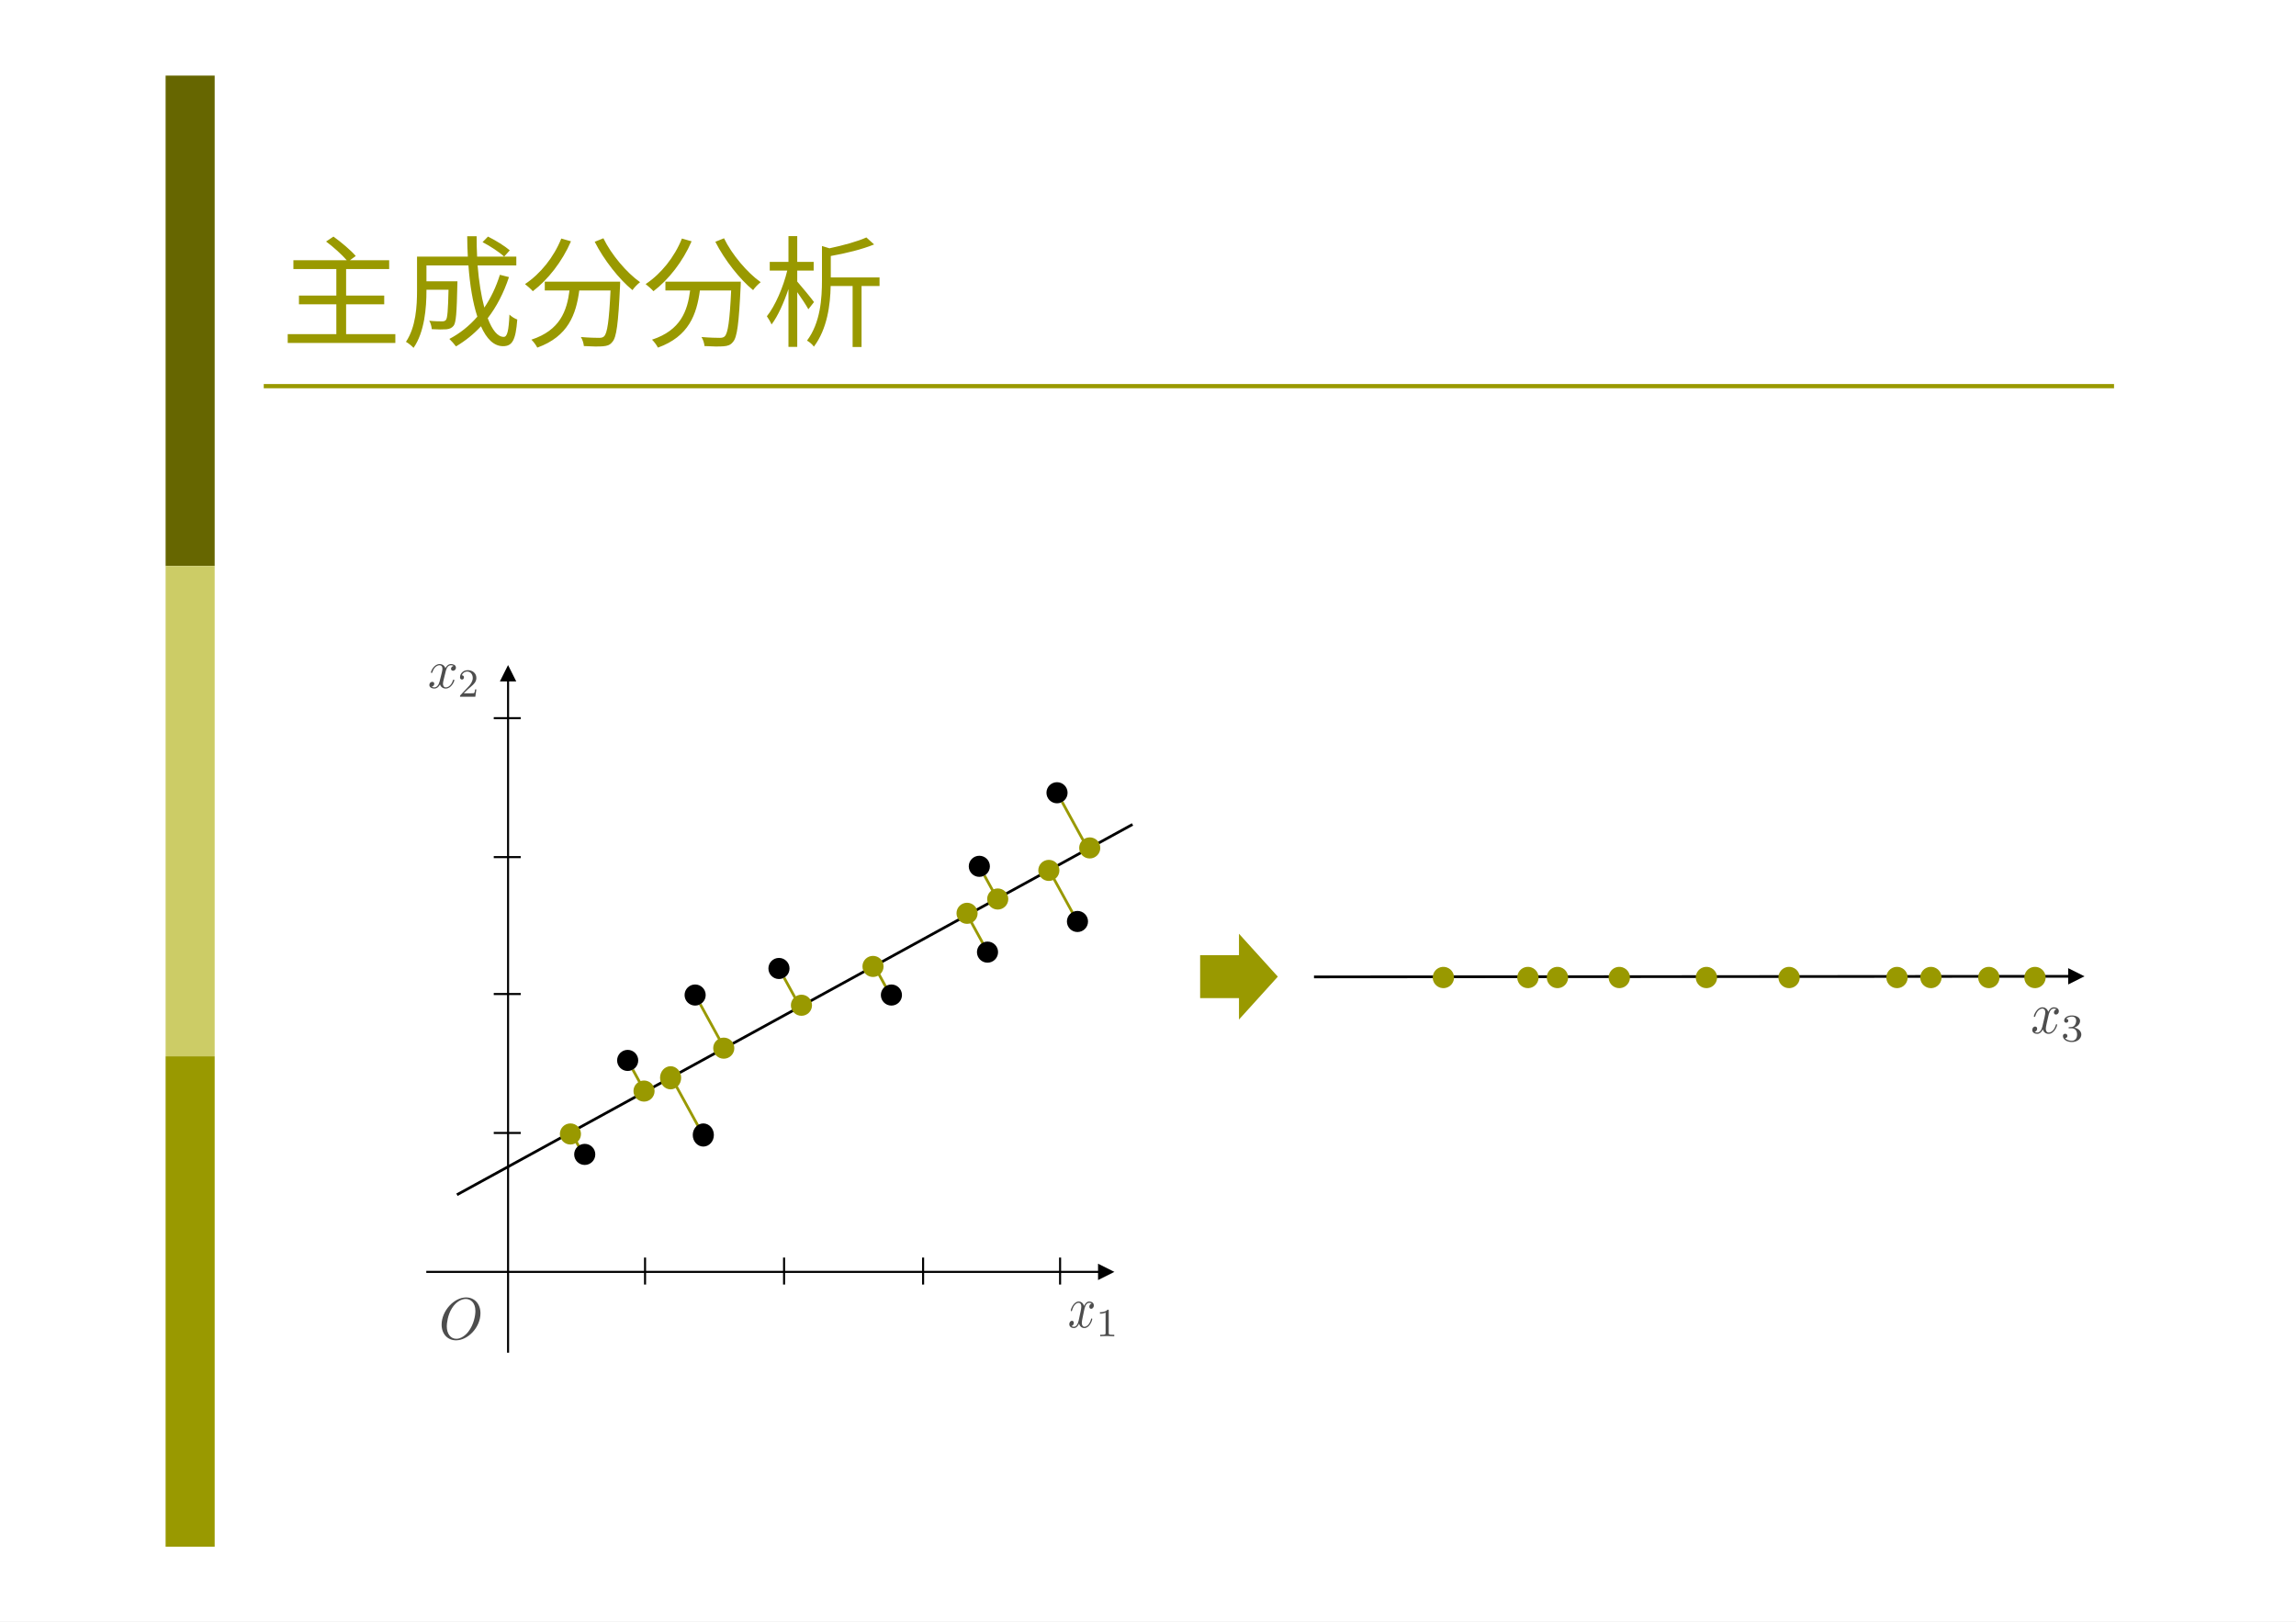
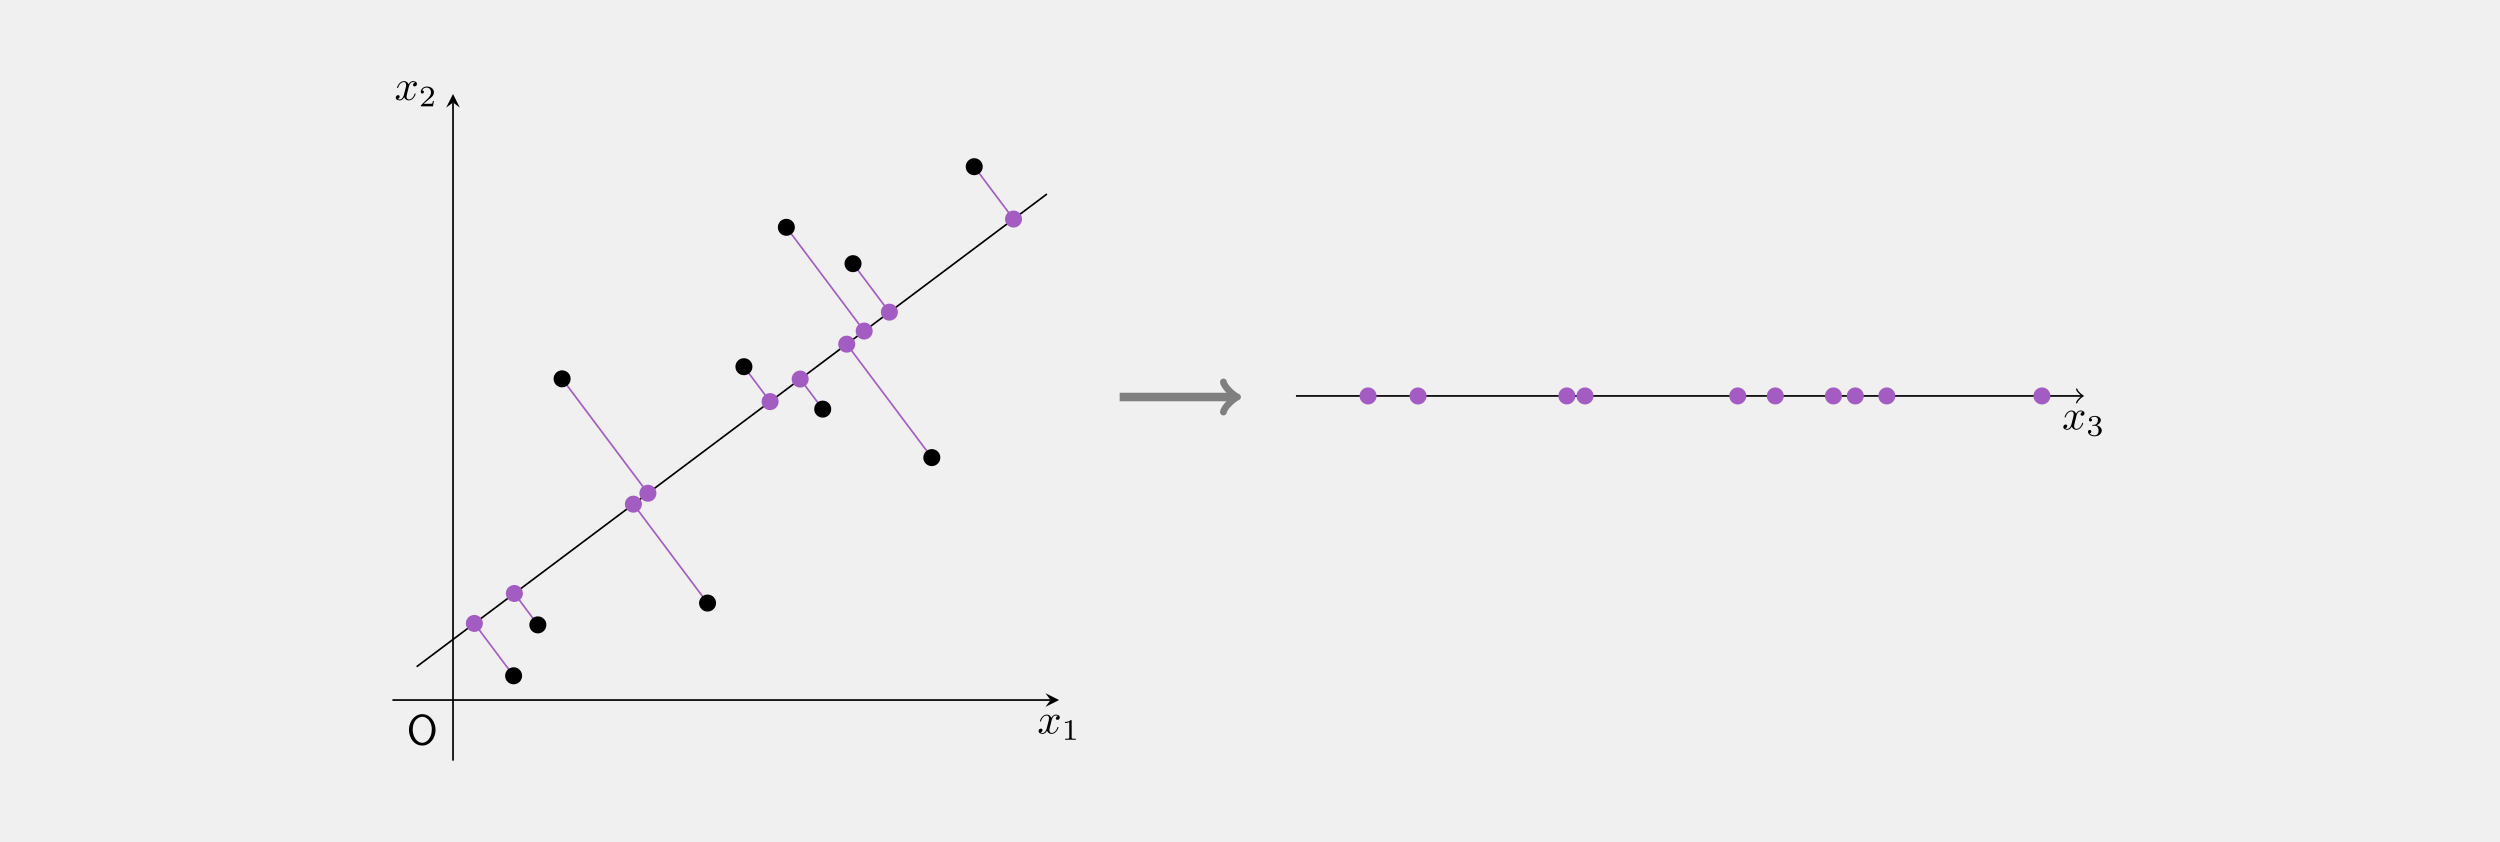
- <svg xmlns="http://www.w3.org/2000/svg" width="1123" height="793" overflow="hidden">
-   <defs>
-     <clipPath id="clip0">
-       <rect x="0" y="0" width="1123" height="793" />
-     </clipPath>
+ <svg xmlns="http://www.w3.org/2000/svg" xmlns:xlink="http://www.w3.org/1999/xlink" width="297mm" height="100mm" viewBox="0 0 841.89 283.465" version="1.1" id="svg2">
+   <defs id="defs4">
+     <g id="g6">
+       <symbol overflow="visible" id="glyph0-0" style="overflow:visible">
+         <path style="stroke:none" d="" id="path9" />
+       </symbol>
+       <symbol overflow="visible" id="glyph0-1" style="overflow:visible">
+         <path style="stroke:none" d="m 4.797,-4.328 c 0.078,-0.375 0.406,-1.703 1.406,-1.703 0.078,0 0.422,0 0.719,0.188 -0.391,0.078 -0.688,0.438 -0.688,0.781 0,0.234 0.156,0.5 0.547,0.5 0.312,0 0.781,-0.25 0.781,-0.828 0,-0.75 -0.844,-0.953 -1.344,-0.953 -0.828,0 -1.328,0.766 -1.5,1.094 -0.359,-0.953 -1.141,-1.094 -1.547,-1.094 -1.5,0 -2.312,1.859 -2.312,2.219 0,0.141 0.141,0.141 0.172,0.141 0.109,0 0.156,-0.031 0.188,-0.156 0.484,-1.531 1.438,-1.891 1.922,-1.891 0.266,0 0.781,0.141 0.781,0.969 0,0.438 -0.25,1.406 -0.781,3.406 -0.234,0.891 -0.734,1.5 -1.359,1.5 -0.094,0 -0.422,0 -0.719,-0.188 0.359,-0.078 0.672,-0.375 0.672,-0.781 0,-0.375 -0.312,-0.5 -0.531,-0.5 -0.422,0 -0.781,0.375 -0.781,0.844 0,0.656 0.719,0.938 1.344,0.938 0.953,0 1.469,-1 1.5,-1.094 0.172,0.531 0.688,1.094 1.547,1.094 1.484,0 2.297,-1.844 2.297,-2.203 0,-0.141 -0.125,-0.141 -0.172,-0.141 -0.125,0 -0.156,0.047 -0.188,0.156 -0.469,1.531 -1.438,1.875 -1.906,1.875 -0.562,0 -0.781,-0.453 -0.781,-0.953 0,-0.312 0.078,-0.625 0.234,-1.25 z m 0,0" id="path12" />
+       </symbol>
+       <symbol overflow="visible" id="glyph1-0" style="overflow:visible">
+         <path style="stroke:none" d="" id="path15" />
+       </symbol>
+       <symbol overflow="visible" id="glyph1-1" style="overflow:visible">
+         <path style="stroke:none" d="m 3.359,-6.391 c 0,-0.266 -0.016,-0.281 -0.297,-0.281 C 2.422,-6.031 1.5,-6.031 1.094,-6.031 l 0,0.359 c 0.25,0 0.906,0 1.453,-0.281 l 0,5.125 c 0,0.328 0,0.469 -1,0.469 l -0.375,0 0,0.359 c 0.172,-0.016 1.406,-0.047 1.781,-0.047 0.312,0 1.578,0.031 1.797,0.047 l 0,-0.359 -0.375,0 c -1.016,0 -1.016,-0.141 -1.016,-0.469 z m 0,0" id="path18" />
+       </symbol>
+       <symbol overflow="visible" id="glyph1-2" style="overflow:visible">
+         <path style="stroke:none" d="m 5.078,-1.828 -0.344,0 c -0.031,0.219 -0.141,0.812 -0.266,0.906 -0.078,0.062 -0.859,0.062 -1,0.062 l -1.844,0 C 2.688,-1.781 3.031,-2.062 3.641,-2.547 4.375,-3.141 5.078,-3.75 5.078,-4.719 c 0,-1.203 -1.062,-1.953 -2.359,-1.953 -1.234,0 -2.078,0.875 -2.078,1.797 0,0.516 0.422,0.562 0.531,0.562 0.234,0 0.531,-0.172 0.531,-0.531 0,-0.188 -0.078,-0.531 -0.594,-0.531 0.312,-0.719 0.984,-0.938 1.469,-0.938 1,0 1.516,0.781 1.516,1.594 0,0.875 -0.625,1.578 -0.938,1.938 L 0.734,-0.391 C 0.641,-0.297 0.641,-0.281 0.641,0 l 4.125,0 z m 0,0" id="path21" />
+       </symbol>
+       <symbol overflow="visible" id="glyph1-3" style="overflow:visible">
+         <path style="stroke:none" d="m 2.75,-3.359 c 0.781,0 1.344,0.547 1.344,1.625 C 4.094,-0.5 3.359,-0.125 2.781,-0.125 2.375,-0.125 1.5,-0.234 1.078,-0.828 c 0.469,-0.016 0.578,-0.344 0.578,-0.562 0,-0.312 -0.234,-0.547 -0.547,-0.547 -0.281,0 -0.562,0.172 -0.562,0.578 0,0.953 1.047,1.562 2.25,1.562 1.406,0 2.375,-0.938 2.375,-1.938 0,-0.781 -0.656,-1.578 -1.75,-1.797 1.047,-0.391 1.438,-1.141 1.438,-1.75 0,-0.797 -0.922,-1.391 -2.031,-1.391 -1.125,0 -1.969,0.547 -1.969,1.344 0,0.344 0.219,0.531 0.516,0.531 0.312,0 0.516,-0.234 0.516,-0.516 0,-0.281 -0.203,-0.5 -0.516,-0.516 C 1.734,-6.266 2.422,-6.375 2.797,-6.375 3.25,-6.375 3.875,-6.156 3.875,-5.281 c 0,0.422 -0.141,0.875 -0.406,1.188 -0.328,0.391 -0.609,0.406 -1.109,0.438 -0.25,0.016 -0.266,0.016 -0.312,0.031 -0.031,0 -0.109,0.016 -0.109,0.125 0,0.141 0.094,0.141 0.266,0.141 z m 0,0" id="path24" />
+       </symbol>
+       <symbol overflow="visible" id="glyph2-0" style="overflow:visible">
+         <path style="stroke:none" d="" id="path27" />
+       </symbol>
+       <symbol overflow="visible" id="glyph2-1" style="overflow:visible">
+         <path style="stroke:none" d="m 5.031,-10.281 c -2.75,0.266 -4.25,2.859 -4.25,5.312 0,2.438 1.578,5.266 4.484,5.266 2.828,0 4.484,-2.766 4.484,-5.25 0,-2.562 -1.672,-5.328 -4.531,-5.328 z M 2.062,-4.875 l 0,-0.203 c 0,-1.219 0.297,-2.5 1.188,-3.391 C 3.766,-9 4.516,-9.375 5.266,-9.375 c 2.094,0 3.219,2.297 3.219,4.062 0,1.625 -0.453,3.422 -2,4.344 C 6.125,-0.766 5.703,-0.625 5.297,-0.625 l -0.125,0 C 3.406,-0.703 2.359,-2.609 2.141,-4.125 2.109,-4.375 2.094,-4.641 2.062,-4.875 Z m 0,0" id="path30" />
+       </symbol>
+     </g>
  </defs>
-   <g clip-path="url(#clip0)">
-     <rect x="0" y="0" width="1123" height="793.431" fill="#FFFFFF" />
-     <path d="M81 36.973 105 36.973 105 276.801 81 276.801 81 36.973Z" fill="#666600" fill-rule="evenodd" />
-     <path d="M81 276.801 105 276.801 105 516.629 81 516.629 81 276.801Z" fill="#CCCC66" fill-rule="evenodd" />
-     <path d="M81 516.629 105 516.629 105 756.457 81 756.457 81 516.629Z" fill="#999900" fill-rule="evenodd" />
-     <path d="M129 188.865 1034 188.865" stroke="#999900" stroke-width="2.081" stroke-linejoin="round" stroke-miterlimit="10" fill="none" fill-rule="evenodd" />
-     <text fill="#999900" font-family="MS PGothic,MS PGothic_MSFontService,sans-serif" font-weight="400" font-size="59" transform="matrix(1 0 0 0.999283 137.427 165)">主成分分析</text>
-     <path d="M0.5-1.55948e-07 0.5 329.663-0.5 329.663-0.5 1.55948e-07ZM3.998 328.329 0 336.326-3.998 328.329Z" transform="matrix(1.00072 0 0 -1 248.5 661.593)" />
-     <path d="M0.5-1.55948e-07 0.5 329.663-0.5 329.663-0.5 1.55948e-07ZM3.998 328.329 0 336.326-3.998 328.329Z" transform="matrix(6.12763e-17 1 1.00072 -6.12323e-17 208.5 622.054)" />
-     <path d="M241.5 351.248 254.699 351.248" stroke="#000000" stroke-width="1" stroke-linejoin="round" stroke-miterlimit="10" fill="none" fill-rule="evenodd" />
-     <path d="M241.5 419.199 254.699 419.199" stroke="#000000" stroke-width="1" stroke-linejoin="round" stroke-miterlimit="10" fill="none" fill-rule="evenodd" />
-     <path d="M241.5 486.151 254.699 486.151" stroke="#000000" stroke-width="1" stroke-linejoin="round" stroke-miterlimit="10" fill="none" fill-rule="evenodd" />
-     <path d="M241.5 554.103 254.699 554.103" stroke="#000000" stroke-width="1" stroke-linejoin="round" stroke-miterlimit="10" fill="none" fill-rule="evenodd" />
-     <path d="M315.5 615.059 315.5 628.248" stroke="#000000" stroke-width="1" stroke-linejoin="round" stroke-miterlimit="10" fill="none" fill-rule="evenodd" />
-     <path d="M383.5 615.059 383.5 628.248" stroke="#000000" stroke-width="1" stroke-linejoin="round" stroke-miterlimit="10" fill="none" fill-rule="evenodd" />
-     <path d="M451.5 615.059 451.5 628.248" stroke="#000000" stroke-width="1" stroke-linejoin="round" stroke-miterlimit="10" fill="none" fill-rule="evenodd" />
-     <path d="M518.5 615.059 518.5 628.248" stroke="#000000" stroke-width="1" stroke-linejoin="round" stroke-miterlimit="10" fill="none" fill-rule="evenodd" />
-     <path d="M235 642.291C235 637.667 232.081 634.545 227.951 634.545 222.058 634.545 216 641.135 216 647.841 216 652.581 219.084 655.53 223.049 655.53 228.832 655.53 235 649.228 235 642.291ZM223.214 654.778C220.461 654.778 218.533 652.408 218.533 648.65 218.533 647.379 218.919 643.158 221.067 639.805 222.939 636.799 225.638 635.296 227.786 635.296 230.044 635.296 232.522 636.915 232.522 641.193 232.522 643.274 231.806 647.783 229.052 651.31 227.73 653.044 225.472 654.778 223.214 654.778" fill="#4D4D4D" fill-rule="evenodd" />
-     <path d="M530.325 640.567C530.47 639.82 531.048 637.176 532.735 637.176 532.831 637.176 533.41 637.176 533.94 637.521 533.265 637.693 532.783 638.383 532.783 639.073 532.783 639.532 533.024 640.107 533.699 640.107 534.229 640.107 535 639.59 535 638.44 535 636.946 533.554 636.543 532.735 636.543 531.337 636.543 530.518 638.038 530.229 638.728 529.602 636.831 528.301 636.543 527.626 636.543 525.12 636.543 523.723 640.222 523.723 640.969 523.723 641.257 523.964 641.257 524.012 641.257 524.205 641.257 524.301 641.199 524.349 640.912 525.169 637.865 526.759 637.176 527.578 637.176 528.012 637.176 528.879 637.406 528.879 639.073 528.879 639.992 528.446 641.889 527.578 645.913 527.193 647.695 526.325 648.902 525.265 648.902 525.12 648.902 524.59 648.902 524.06 648.557 524.687 648.384 525.217 647.81 525.217 647.005 525.217 646.2 524.687 645.97 524.301 645.97 523.578 645.97 523 646.717 523 647.637 523 648.959 524.205 649.534 525.265 649.534 526.855 649.534 527.723 647.522 527.771 647.35 528.06 648.442 528.928 649.534 530.373 649.534 532.879 649.534 534.229 645.855 534.229 645.108 534.229 644.821 534.036 644.821 533.94 644.821 533.747 644.821 533.699 644.936 533.651 645.165 532.831 648.212 531.193 648.902 530.422 648.902 529.506 648.902 529.12 647.982 529.12 647.005 529.12 646.373 529.265 645.74 529.506 644.476L530.325 640.567" fill="#4D4D4D" fill-rule="evenodd" />
-     <path d="M542.299 641.1C542.299 640.541 542.299 640.541 541.748 640.541 540.535 641.772 538.772 641.772 538 641.772L538 642.5C538.441 642.5 539.709 642.5 540.756 641.94L540.756 651.907C540.756 652.579 540.756 652.803 538.827 652.803L538.11 652.803 538.11 653.531C538.441 653.475 540.811 653.419 541.528 653.419 542.134 653.419 544.559 653.475 545 653.531L545 652.803 544.228 652.803C542.299 652.803 542.299 652.579 542.299 651.907L542.299 641.1" fill="#4D4D4D" fill-rule="evenodd" />
-     <path d="M217.968 328.481C218.125 327.791 218.702 325.351 220.536 325.351 220.694 325.351 221.323 325.351 221.847 325.669 221.113 325.828 220.589 326.465 220.589 327.102 220.589 327.526 220.903 328.057 221.585 328.057 222.161 328.057 223 327.579 223 326.518 223 325.138 221.48 324.767 220.589 324.767 219.069 324.767 218.177 326.147 217.863 326.783 217.181 325.032 215.766 324.767 215.032 324.767 212.306 324.767 210.786 328.163 210.786 328.853 210.786 329.118 211.048 329.118 211.101 329.118 211.31 329.118 211.415 329.065 211.468 328.799 212.359 325.987 214.089 325.351 214.98 325.351 215.452 325.351 216.395 325.563 216.395 327.102 216.395 327.951 215.923 329.702 214.98 333.416 214.56 335.06 213.617 336.175 212.464 336.175 212.306 336.175 211.73 336.175 211.153 335.856 211.835 335.697 212.411 335.167 212.411 334.424 212.411 333.681 211.835 333.469 211.415 333.469 210.629 333.469 210 334.158 210 335.007 210 336.228 211.31 336.758 212.464 336.758 214.194 336.758 215.137 334.901 215.19 334.742 215.504 335.75 216.448 336.758 218.02 336.758 220.694 336.758 222.214 333.363 222.214 332.673 222.214 332.408 221.952 332.408 221.899 332.408 221.637 332.408 221.585 332.514 221.532 332.726 220.694 335.538 218.911 336.175 218.073 336.175 217.077 336.175 216.657 335.326 216.657 334.424 216.657 333.84 216.815 333.256 217.077 332.089L217.968 328.481" fill="#4D4D4D" fill-rule="evenodd" />
-     <path d="M233 337.172 232.377 337.172C232.325 337.62 232.169 338.74 231.909 338.964 231.805 339.076 230.403 339.076 230.143 339.076L226.818 339.076C228.688 337.228 229.312 336.724 230.403 335.772 231.753 334.652 233 333.42 233 331.573 233 329.221 231.078 327.765 228.792 327.765 226.507 327.765 225 329.445 225 331.237 225 332.244 225.779 332.356 225.987 332.356 226.403 332.356 226.922 332.02 226.922 331.293 226.922 330.957 226.818 330.285 225.883 330.285 226.403 328.885 227.649 328.437 228.481 328.437 230.299 328.437 231.234 330.005 231.234 331.573 231.234 333.252 230.143 334.596 229.571 335.324L225.208 339.972C225 340.14 225 340.196 225 340.756L232.48 340.756 233 337.172" fill="#4D4D4D" fill-rule="evenodd" />
-     <path d="M519.5 392.219 532.42 415.757" stroke="#999900" stroke-width="1.334" stroke-linejoin="round" stroke-miterlimit="10" fill="none" fill-rule="evenodd" />
-     <path d="M513.5 426.194 524.976 447.102" stroke="#999900" stroke-width="1.334" stroke-linejoin="round" stroke-miterlimit="10" fill="none" fill-rule="evenodd" />
-     <path d="M481.5 428.193 487.835 439.734" stroke="#999900" stroke-width="1.334" stroke-linejoin="round" stroke-miterlimit="10" fill="none" fill-rule="evenodd" />
-     <path d="M473.5 448.178 481.162 462.137" stroke="#999900" stroke-width="1.334" stroke-linejoin="round" stroke-miterlimit="10" fill="none" fill-rule="evenodd" />
-     <path d="M383.5 478.157 391.336 492.432" stroke="#999900" stroke-width="1.334" stroke-linejoin="round" stroke-miterlimit="10" fill="none" fill-rule="evenodd" />
-     <path d="M427.5 472.161 433.379 482.872" stroke="#999900" stroke-width="1.334" stroke-linejoin="round" stroke-miterlimit="10" fill="none" fill-rule="evenodd" />
-     <path d="M342.5 491.148 354.337 512.712" stroke="#999900" stroke-width="1.334" stroke-linejoin="round" stroke-miterlimit="10" fill="none" fill-rule="evenodd" />
-     <path d="M328.5 527.122 341.923 551.577" stroke="#999900" stroke-width="1.334" stroke-linejoin="round" stroke-miterlimit="10" fill="none" fill-rule="evenodd" />
-     <path d="M309.5 523.125 315.919 534.819" stroke="#999900" stroke-width="1.334" stroke-linejoin="round" stroke-miterlimit="10" fill="none" fill-rule="evenodd" />
-     <path d="M279.5 554.103 283.184 560.815" stroke="#999900" stroke-width="1.334" stroke-linejoin="round" stroke-miterlimit="10" fill="none" fill-rule="evenodd" />
-     <path d="M0 0 330.195 181.114" stroke="#000000" stroke-width="1.333" stroke-linejoin="round" stroke-miterlimit="10" fill="none" fill-rule="evenodd" transform="matrix(1.00072 0 0 -1 223.5 584.325)" />
-     <path d="M0 4.497C-5.72502e-16 2.013 2.013 -5.72496e-16 4.497-1.14499e-15 6.98-2.28998e-15 8.994 2.013 8.994 4.497 8.994 6.98 6.98 8.993 4.497 8.993 2.013 8.993-2.86251e-15 6.98 0 4.497Z" stroke="#000000" stroke-width="1.333" stroke-linejoin="round" stroke-miterlimit="10" fill-rule="evenodd" transform="matrix(-1.83829e-16 -1 -1.00072 1.83697e-16 521.5 392.219)" />
-     <path d="M0 4.497C-5.72502e-16 2.013 2.013 -5.72502e-16 4.497-1.145e-15 6.98-2.29001e-15 8.994 2.013 8.994 4.497 8.994 6.98 6.98 8.994 4.497 8.994 2.013 8.994-2.86251e-15 6.98 0 4.497Z" stroke="#000000" stroke-width="1.333" stroke-linejoin="round" stroke-miterlimit="10" fill-rule="evenodd" transform="matrix(-1.83829e-16 -1 -1.00072 1.83697e-16 531.5 455.173)" />
-     <path d="M0 4.497C-5.72502e-16 2.013 2.013 -5.72502e-16 4.497-1.145e-15 6.98-2.29001e-15 8.994 2.013 8.994 4.497 8.994 6.98 6.98 8.994 4.497 8.994 2.013 8.994-2.86251e-15 6.98 0 4.497Z" stroke="#000000" stroke-width="1.333" stroke-linejoin="round" stroke-miterlimit="10" fill-rule="evenodd" transform="matrix(-1.83829e-16 -1 -1.00072 1.83697e-16 483.5 428.193)" />
-     <path d="M0 4.497C-5.72496e-16 2.013 2.013 -5.72496e-16 4.497-1.14499e-15 6.98-2.28998e-15 8.993 2.013 8.993 4.497 8.993 6.98 6.98 8.993 4.497 8.993 2.013 8.993-2.86248e-15 6.98 0 4.497Z" stroke="#000000" stroke-width="1.333" stroke-linejoin="round" stroke-miterlimit="10" fill-rule="evenodd" transform="matrix(-1.83829e-16 -1 -1.00072 1.83697e-16 487.5 470.163)" />
-     <path d="M0 4.497C-5.72502e-16 2.013 2.013 -5.72496e-16 4.497-1.14499e-15 6.98-2.28998e-15 8.994 2.013 8.994 4.497 8.994 6.98 6.98 8.993 4.497 8.993 2.013 8.993-2.86251e-15 6.98 0 4.497Z" stroke="#000000" stroke-width="1.333" stroke-linejoin="round" stroke-miterlimit="10" fill-rule="evenodd" transform="matrix(-1.83829e-16 -1 -1.00072 1.83697e-16 440.5 491.148)" />
-     <path d="M0 4.497C-5.72502e-16 2.013 2.013 -5.72502e-16 4.497-1.145e-15 6.98-2.29001e-15 8.994 2.013 8.994 4.497 8.994 6.98 6.98 8.994 4.497 8.994 2.013 8.994-2.86251e-15 6.98 0 4.497Z" stroke="#000000" stroke-width="1.333" stroke-linejoin="round" stroke-miterlimit="10" fill-rule="evenodd" transform="matrix(-1.83829e-16 -1 -1.00072 1.83697e-16 385.5 478.157)" />
-     <path d="M0 4.497C-5.72502e-16 2.013 2.013 -5.72502e-16 4.497-1.145e-15 6.98-2.29001e-15 8.994 2.013 8.994 4.497 8.994 6.98 6.98 8.994 4.497 8.994 2.013 8.994-2.86251e-15 6.98 0 4.497Z" stroke="#000000" stroke-width="1.333" stroke-linejoin="round" stroke-miterlimit="10" fill-rule="evenodd" transform="matrix(-1.83829e-16 -1 -1.00072 1.83697e-16 344.5 491.148)" />
-     <path d="M0 4.497C-5.72496e-16 2.013 2.013 -5.72502e-16 4.497-1.145e-15 6.98-2.29001e-15 8.993 2.013 8.993 4.497 8.993 6.98 6.98 8.994 4.497 8.994 2.013 8.994-2.86248e-15 6.98 0 4.497Z" stroke="#000000" stroke-width="1.333" stroke-linejoin="round" stroke-miterlimit="10" fill-rule="evenodd" transform="matrix(-1.83829e-16 -1 -1.00072 1.83697e-16 311.5 523.125)" />
-     <path d="M0 4.497C-6.36112e-16 2.013 2.237 -5.72496e-16 4.996-1.14499e-15 7.756-2.28998e-15 9.993 2.013 9.993 4.497 9.993 6.98 7.756 8.993 4.996 8.993 2.237 8.993-3.18056e-15 6.98 0 4.497Z" stroke="#000000" stroke-width="1.333" stroke-linejoin="round" stroke-miterlimit="10" fill-rule="evenodd" transform="matrix(-1.83829e-16 -1 -1.00072 1.83697e-16 348.5 560.098)" />
-     <path d="M0 4.497C-5.72496e-16 2.013 2.013 -5.72496e-16 4.497-1.14499e-15 6.98-2.28998e-15 8.993 2.013 8.993 4.497 8.993 6.98 6.98 8.993 4.497 8.993 2.013 8.993-2.86248e-15 6.98 0 4.497Z" stroke="#000000" stroke-width="1.333" stroke-linejoin="round" stroke-miterlimit="10" fill-rule="evenodd" transform="matrix(-1.83829e-16 -1 -1.00072 1.83697e-16 290.5 569.092)" />
-     <path d="M0 4.497C-5.72496e-16 2.013 2.013 -5.72502e-16 4.497-1.145e-15 6.98-2.29001e-15 8.993 2.013 8.993 4.497 8.993 6.98 6.98 8.994 4.497 8.994 2.013 8.994-2.86248e-15 6.98 0 4.497Z" stroke="#999900" stroke-width="1.333" stroke-linejoin="round" stroke-miterlimit="10" fill="#999900" fill-rule="evenodd" transform="matrix(-1.83829e-16 -1 -1.00072 1.83697e-16 537.5 419.199)" />
-     <path d="M0 4.497C-5.72496e-16 2.013 2.013 -5.72496e-16 4.497-1.14499e-15 6.98-2.28998e-15 8.993 2.013 8.993 4.497 8.993 6.98 6.98 8.993 4.497 8.993 2.013 8.993-2.86248e-15 6.98 0 4.497Z" stroke="#999900" stroke-width="1.333" stroke-linejoin="round" stroke-miterlimit="10" fill="#999900" fill-rule="evenodd" transform="matrix(-1.83829e-16 -1 -1.00072 1.83697e-16 517.5 430.191)" />
-     <path d="M0 4.497C-5.72502e-16 2.013 2.013 -5.72496e-16 4.497-1.14499e-15 6.98-2.28998e-15 8.994 2.013 8.994 4.497 8.994 6.98 6.98 8.993 4.497 8.993 2.013 8.993-2.86251e-15 6.98 0 4.497Z" stroke="#999900" stroke-width="1.333" stroke-linejoin="round" stroke-miterlimit="10" fill="#999900" fill-rule="evenodd" transform="matrix(-1.83829e-16 -1 -1.00072 1.83697e-16 492.5 444.181)" />
-     <path d="M0 4.497C-5.72502e-16 2.013 2.013 -5.72496e-16 4.497-1.14499e-15 6.98-2.28998e-15 8.994 2.013 8.994 4.497 8.994 6.98 6.98 8.993 4.497 8.993 2.013 8.993-2.86251e-15 6.98 0 4.497Z" stroke="#999900" stroke-width="1.333" stroke-linejoin="round" stroke-miterlimit="10" fill="#999900" fill-rule="evenodd" transform="matrix(-1.83829e-16 -1 -1.00072 1.83697e-16 477.5 451.176)" />
-     <path d="M0 4.497C-5.72496e-16 2.013 2.013 -5.72502e-16 4.497-1.145e-15 6.98-2.29001e-15 8.993 2.013 8.993 4.497 8.993 6.98 6.98 8.994 4.497 8.994 2.013 8.994-2.86248e-15 6.98 0 4.497Z" stroke="#999900" stroke-width="1.333" stroke-linejoin="round" stroke-miterlimit="10" fill="#999900" fill-rule="evenodd" transform="matrix(-1.83829e-16 -1 -1.00072 1.83697e-16 431.5 477.158)" />
-     <path d="M0 4.497C-5.72502e-16 2.013 2.013 -5.72496e-16 4.497-1.14499e-15 6.98-2.28998e-15 8.994 2.013 8.994 4.497 8.994 6.98 6.98 8.993 4.497 8.993 2.013 8.993-2.86251e-15 6.98 0 4.497Z" stroke="#999900" stroke-width="1.333" stroke-linejoin="round" stroke-miterlimit="10" fill="#999900" fill-rule="evenodd" transform="matrix(-1.83829e-16 -1 -1.00072 1.83697e-16 396.5 496.144)" />
-     <path d="M0 4.497C-5.72496e-16 2.013 2.013 -5.72502e-16 4.497-1.145e-15 6.98-2.29001e-15 8.993 2.013 8.993 4.497 8.993 6.98 6.98 8.994 4.497 8.994 2.013 8.994-2.86248e-15 6.98 0 4.497Z" stroke="#999900" stroke-width="1.333" stroke-linejoin="round" stroke-miterlimit="10" fill="#999900" fill-rule="evenodd" transform="matrix(-1.83829e-16 -1 -1.00072 1.83697e-16 358.5 517.129)" />
-     <path d="M0 4.497C-6.36112e-16 2.013 2.237 -5.72496e-16 4.996-1.14499e-15 7.756-2.28998e-15 9.993 2.013 9.993 4.497 9.993 6.98 7.756 8.993 4.996 8.993 2.237 8.993-3.18056e-15 6.98 0 4.497Z" stroke="#999900" stroke-width="1.333" stroke-linejoin="round" stroke-miterlimit="10" fill="#999900" fill-rule="evenodd" transform="matrix(-1.83829e-16 -1 -1.00072 1.83697e-16 332.5 532.118)" />
-     <path d="M0 4.497C-5.72502e-16 2.013 2.013 -5.72496e-16 4.497-1.14499e-15 6.98-2.28998e-15 8.994 2.013 8.994 4.497 8.994 6.98 6.98 8.993 4.497 8.993 2.013 8.993-2.86251e-15 6.98 0 4.497Z" stroke="#999900" stroke-width="1.333" stroke-linejoin="round" stroke-miterlimit="10" fill="#999900" fill-rule="evenodd" transform="matrix(-1.83829e-16 -1 -1.00072 1.83697e-16 319.5 538.114)" />
-     <path d="M0 4.497C-5.72502e-16 2.013 2.013 -5.72502e-16 4.497-1.145e-15 6.98-2.29001e-15 8.994 2.013 8.994 4.497 8.994 6.98 6.98 8.994 4.497 8.994 2.013 8.994-2.86251e-15 6.98 0 4.497Z" stroke="#999900" stroke-width="1.333" stroke-linejoin="round" stroke-miterlimit="10" fill="#999900" fill-rule="evenodd" transform="matrix(-1.83829e-16 -1 -1.00072 1.83697e-16 283.5 559.099)" />
-     <path d="M0.321-0.584 324.726 177.354 324.085 178.523-0.321 0.584ZM325.16 173.791 330.249 181.144 321.314 180.804Z" transform="matrix(0.877631 0.480143 0.480488 -0.877002 642.693 477.783)" />
-     <path d="M0 4.549C-5.79091e-16 2.036 2.036 -5.79098e-16 4.549-1.1582e-15 7.061-2.31639e-15 9.097 2.036 9.097 4.549 9.097 7.061 7.061 9.097 4.549 9.097 2.036 9.097-2.89546e-15 7.061 0 4.549Z" stroke="#999900" stroke-width="1.333" stroke-linejoin="round" stroke-miterlimit="10" fill="#999900" fill-rule="evenodd" transform="matrix(0.480487 -0.877002 -0.877631 -0.480143 997.141 484.25)" />
-     <path d="M0 4.549C-5.79091e-16 2.036 2.036 -5.79098e-16 4.549-1.1582e-15 7.061-2.31639e-15 9.097 2.036 9.097 4.549 9.097 7.061 7.061 9.097 4.549 9.097 2.036 9.097-2.89546e-15 7.061 0 4.549Z" stroke="#999900" stroke-width="1.333" stroke-linejoin="round" stroke-miterlimit="10" fill="#999900" fill-rule="evenodd" transform="matrix(0.480487 -0.877002 -0.877631 -0.480143 974.561 484.25)" />
-     <path d="M0 4.549C-5.79091e-16 2.036 2.036 -5.79098e-16 4.549-1.1582e-15 7.061-2.31639e-15 9.097 2.036 9.097 4.549 9.097 7.061 7.061 9.097 4.549 9.097 2.036 9.097-2.89546e-15 7.061 0 4.549Z" stroke="#999900" stroke-width="1.333" stroke-linejoin="round" stroke-miterlimit="10" fill="#999900" fill-rule="evenodd" transform="matrix(0.480487 -0.877002 -0.877631 -0.480143 946.24 484.25)" />
-     <path d="M0 4.549C-5.79091e-16 2.036 2.036 -5.79098e-16 4.549-1.1582e-15 7.061-2.31639e-15 9.097 2.036 9.097 4.549 9.097 7.061 7.061 9.097 4.549 9.097 2.036 9.097-2.89546e-15 7.061 0 4.549Z" stroke="#999900" stroke-width="1.333" stroke-linejoin="round" stroke-miterlimit="10" fill="#999900" fill-rule="evenodd" transform="matrix(0.480487 -0.877002 -0.877631 -0.480143 929.648 484.25)" />
-     <path d="M0 4.549C-5.79091e-16 2.036 2.036 -5.79098e-16 4.549-1.1582e-15 7.061-2.31639e-15 9.097 2.036 9.097 4.549 9.097 7.061 7.061 9.097 4.549 9.097 2.036 9.097-2.89546e-15 7.061 0 4.549Z" stroke="#999900" stroke-width="1.333" stroke-linejoin="round" stroke-miterlimit="10" fill="#999900" fill-rule="evenodd" transform="matrix(0.480487 -0.877002 -0.877631 -0.480143 876.867 484.25)" />
-     <path d="M0 4.549C-5.79091e-16 2.036 2.036 -5.79098e-16 4.549-1.1582e-15 7.061-2.31639e-15 9.097 2.036 9.097 4.549 9.097 7.061 7.061 9.097 4.549 9.097 2.036 9.097-2.89546e-15 7.061 0 4.549Z" stroke="#999900" stroke-width="1.333" stroke-linejoin="round" stroke-miterlimit="10" fill="#999900" fill-rule="evenodd" transform="matrix(0.480487 -0.877002 -0.877631 -0.480143 836.439 484.25)" />
-     <path d="M0 4.549C-5.79091e-16 2.036 2.036 -5.79098e-16 4.549-1.1582e-15 7.061-2.31639e-15 9.097 2.036 9.097 4.549 9.097 7.061 7.061 9.097 4.549 9.097 2.036 9.097-2.89546e-15 7.061 0 4.549Z" stroke="#999900" stroke-width="1.333" stroke-linejoin="round" stroke-miterlimit="10" fill="#999900" fill-rule="evenodd" transform="matrix(0.480487 -0.877002 -0.877631 -0.480143 793.821 484.25)" />
-     <path d="M0 4.549C-5.79091e-16 2.036 2.036 -5.79098e-16 4.549-1.1582e-15 7.061-2.31639e-15 9.097 2.036 9.097 4.549 9.097 7.061 7.061 9.097 4.549 9.097 2.036 9.097-2.89546e-15 7.061 0 4.549Z" stroke="#999900" stroke-width="1.333" stroke-linejoin="round" stroke-miterlimit="10" fill="#999900" fill-rule="evenodd" transform="matrix(0.480487 -0.877002 -0.877631 -0.480143 763.571 484.25)" />
-     <path d="M0 4.549C-5.79091e-16 2.036 2.036 -5.79098e-16 4.549-1.1582e-15 7.061-2.31639e-15 9.097 2.036 9.097 4.549 9.097 7.061 7.061 9.097 4.549 9.097 2.036 9.097-2.89546e-15 7.061 0 4.549Z" stroke="#999900" stroke-width="1.333" stroke-linejoin="round" stroke-miterlimit="10" fill="#999900" fill-rule="evenodd" transform="matrix(0.480487 -0.877002 -0.877631 -0.480143 749.127 484.25)" />
-     <path d="M0 4.549C-5.79091e-16 2.036 2.036 -5.79098e-16 4.549-1.1582e-15 7.061-2.31639e-15 9.097 2.036 9.097 4.549 9.097 7.061 7.061 9.097 4.549 9.097 2.036 9.097-2.89546e-15 7.061 0 4.549Z" stroke="#999900" stroke-width="1.333" stroke-linejoin="round" stroke-miterlimit="10" fill="#999900" fill-rule="evenodd" transform="matrix(0.480487 -0.877002 -0.877631 -0.480143 707.78 484.25)" />
-     <path d="M587 467.165 606 467.165 606 456.672 625 477.657 606 498.642 606 488.15 587 488.15Z" fill="#999900" fill-rule="evenodd" />
-     <path d="M1001.94 496.67C1002.09 495.923 1002.72 493.279 1004.55 493.279 1004.65 493.279 1005.28 493.279 1005.85 493.624 1005.12 493.796 1004.6 494.486 1004.6 495.176 1004.6 495.636 1004.86 496.21 1005.59 496.21 1006.16 496.21 1007 495.693 1007 494.543 1007 493.049 1005.43 492.647 1004.55 492.647 1003.03 492.647 1002.14 494.141 1001.83 494.831 1001.15 492.934 999.743 492.647 999.012 492.647 996.297 492.647 994.783 496.325 994.783 497.073 994.783 497.36 995.044 497.36 995.096 497.36 995.305 497.36 995.41 497.303 995.462 497.015 996.349 493.969 998.072 493.279 998.96 493.279 999.43 493.279 1000.37 493.509 1000.37 495.176 1000.37 496.095 999.9 497.992 998.96 502.016 998.542 503.798 997.602 505.005 996.454 505.005 996.297 505.005 995.723 505.005 995.149 504.66 995.827 504.488 996.402 503.913 996.402 503.108 996.402 502.303 995.827 502.073 995.41 502.073 994.627 502.073 994 502.821 994 503.74 994 505.062 995.305 505.637 996.454 505.637 998.177 505.637 999.116 503.625 999.169 503.453 999.482 504.545 1000.42 505.637 1001.99 505.637 1004.7 505.637 1006.16 501.958 1006.16 501.211 1006.16 500.924 1005.96 500.924 1005.85 500.924 1005.64 500.924 1005.59 501.039 1005.54 501.269 1004.65 504.315 1002.88 505.005 1002.04 505.005 1001.05 505.005 1000.63 504.085 1000.63 503.108 1000.63 502.476 1000.79 501.844 1001.05 500.579L1001.94 496.67" fill="#4D4D4D" fill-rule="evenodd" />
-     <path d="M1013.3 502.921C1014.81 502.921 1015.93 503.958 1015.93 505.977 1015.93 508.324 1014.48 509.034 1013.36 509.034 1012.58 509.034 1010.9 508.816 1010.06 507.724 1010.96 507.669 1011.18 507.069 1011.18 506.632 1011.18 506.032 1010.73 505.595 1010.12 505.595 1009.56 505.595 1009 505.923 1009 506.687 1009 508.488 1011.07 509.634 1013.42 509.634 1016.1 509.634 1018 507.888 1018 505.977 1018 504.504 1016.77 503.03 1014.59 502.593 1016.66 501.829 1017.39 500.41 1017.39 499.264 1017.39 497.735 1015.6 496.644 1013.47 496.644 1011.29 496.644 1009.61 497.626 1009.61 499.155 1009.61 499.81 1010.06 500.192 1010.62 500.192 1011.24 500.192 1011.63 499.755 1011.63 499.209 1011.63 498.663 1011.24 498.281 1010.62 498.227 1011.35 497.408 1012.69 497.19 1013.42 497.19 1014.25 497.19 1015.48 497.572 1015.48 499.264 1015.48 500.028 1015.2 500.901 1014.7 501.502 1014.09 502.266 1013.53 502.266 1012.58 502.32 1012.07 502.375 1012.02 502.375 1011.91 502.375 1011.91 502.375 1011.74 502.43 1011.74 502.648 1011.74 502.921 1011.91 502.921 1012.24 502.921L1013.3 502.921" fill="#4D4D4D" fill-rule="evenodd" />
+   <g id="surface1" transform="translate(0,-156.0912)">
+     <path style="fill:none;stroke:#000000;stroke-width:0.399;stroke-linecap:butt;stroke-linejoin:miter;stroke-miterlimit:10;stroke-opacity:1" d="m -14.173,2.00521e-4 153.914,0" transform="matrix(1.44,0,0,-1.44,152.5536,391.8323)" id="path33" />
+     <path style="fill:#000000;fill-opacity:1;fill-rule:nonzero;stroke:none" d="m 356.652,391.832 -4.594,-2.297 1.723,2.297 -1.723,2.297" id="path35" />
+     <g style="fill:#000000;fill-opacity:1" id="g37">
+       <use xlink:href="#glyph0-1" x="349.332" y="403.077" id="use39" width="100%" height="100%" />
+     </g>
+     <g style="fill:#000000;fill-opacity:1" id="g41">
+       <use xlink:href="#glyph1-1" x="357.532" y="405.229" id="use43" width="100%" height="100%" />
+     </g>
+     <path style="fill:none;stroke:#000000;stroke-width:0.399;stroke-linecap:butt;stroke-linejoin:miter;stroke-miterlimit:10;stroke-opacity:1" d="m 7.55208e-4,-14.174 0,153.914" transform="matrix(1.44,0,0,-1.44,152.5536,391.8323)" id="path45" />
+     <path style="fill:#000000;fill-opacity:1;fill-rule:nonzero;stroke:none" d="m 152.555,187.734 -2.297,4.59 2.297,-1.719 2.293,1.719" id="path47" />
+     <g style="fill:#000000;fill-opacity:1" id="g49">
+       <use xlink:href="#glyph0-1" x="132.852" y="189.748" id="use51" width="100%" height="100%" />
+     </g>
+     <g style="fill:#000000;fill-opacity:1" id="g53">
+       <use xlink:href="#glyph1-2" x="141.051" y="191.9" id="use55" width="100%" height="100%" />
+     </g>
+     <g style="fill:#000000;fill-opacity:1" id="g57">
+       <use xlink:href="#glyph2-1" x="136.928" y="406.86" id="use59" width="100%" height="100%" />
+     </g>
+     <path style="fill:none;stroke:#000000;stroke-width:0.399;stroke-linecap:butt;stroke-linejoin:miter;stroke-miterlimit:10;stroke-opacity:1" d="m -8.503,7.796 104.405,78.304 6.144,4.606 36.849,27.637" transform="matrix(1.44,0,0,-1.44,152.5536,391.8323)" id="path61" />
+     <path style="fill:#a35cc2;fill-opacity:1;fill-rule:nonzero;stroke:none" d="m 162.605,366.035 c 0,-1.586 -1.285,-2.871 -2.867,-2.871 -1.586,0 -2.871,1.285 -2.871,2.871 0,1.582 1.285,2.867 2.871,2.867 1.582,0 2.867,-1.285 2.867,-2.867 z m 0,0" id="path63" />
+     <path style="fill:none;stroke:#a35cc2;stroke-width:0.399;stroke-linecap:butt;stroke-linejoin:miter;stroke-miterlimit:10;stroke-opacity:1" d="M 14.174,5.67 4.989,17.915" transform="matrix(1.44,0,0,-1.44,152.5536,391.8323)" id="path65" />
+     <path style="fill:#000000;fill-opacity:1;fill-rule:nonzero;stroke:none" d="m 175.832,383.668 c 0,-1.586 -1.285,-2.867 -2.867,-2.867 -1.586,0 -2.871,1.281 -2.871,2.867 0,1.586 1.285,2.871 2.871,2.871 1.582,0 2.867,-1.285 2.867,-2.871 z m 0,0" id="path67" />
+     <path style="fill:#a35cc2;fill-opacity:1;fill-rule:nonzero;stroke:none" d="m 176.078,355.953 c 0,-1.586 -1.285,-2.871 -2.871,-2.871 -1.582,0 -2.867,1.285 -2.867,2.871 0,1.582 1.285,2.867 2.867,2.867 1.586,0 2.871,-1.285 2.871,-2.867 z m 0,0" id="path69" />
+     <path style="fill:none;stroke:#a35cc2;stroke-width:0.399;stroke-linecap:butt;stroke-linejoin:miter;stroke-miterlimit:10;stroke-opacity:1" d="m 19.844,17.576 -5.501,7.34" transform="matrix(1.44,0,0,-1.44,152.5536,391.8323)" id="path71" />
+     <path style="fill:#000000;fill-opacity:1;fill-rule:nonzero;stroke:none" d="m 183.996,366.523 c 0,-1.582 -1.285,-2.867 -2.867,-2.867 -1.586,0 -2.871,1.285 -2.871,2.867 0,1.586 1.285,2.871 2.871,2.871 1.582,0 2.867,-1.285 2.867,-2.871 z m 0,0" id="path73" />
+     <path style="fill:#a35cc2;fill-opacity:1;fill-rule:nonzero;stroke:none" d="m 221.059,322.195 c 0,-1.586 -1.281,-2.871 -2.867,-2.871 -1.586,0 -2.871,1.285 -2.871,2.871 0,1.586 1.285,2.867 2.871,2.867 1.586,0 2.867,-1.281 2.867,-2.867 z m 0,0" id="path75" />
+     <path style="fill:none;stroke:#a35cc2;stroke-width:0.399;stroke-linecap:butt;stroke-linejoin:miter;stroke-miterlimit:10;stroke-opacity:1" d="M 25.511,75.12 45.582,48.359" transform="matrix(1.44,0,0,-1.44,152.5536,391.8323)" id="path77" />
+     <path style="fill:#000000;fill-opacity:1;fill-rule:nonzero;stroke:none" d="m 192.16,283.66 c 0,-1.582 -1.285,-2.867 -2.871,-2.867 -1.582,0 -2.867,1.285 -2.867,2.867 0,1.586 1.285,2.871 2.867,2.871 1.586,0 2.871,-1.285 2.871,-2.871 z m 0,0" id="path79" />
+     <path style="fill:#a35cc2;fill-opacity:1;fill-rule:nonzero;stroke:none" d="m 216.164,325.867 c 0,-1.582 -1.285,-2.867 -2.871,-2.867 -1.586,0 -2.867,1.285 -2.867,2.867 0,1.586 1.281,2.871 2.867,2.871 1.586,0 2.871,-1.285 2.871,-2.871 z m 0,0" id="path81" />
+     <path style="fill:none;stroke:#a35cc2;stroke-width:0.399;stroke-linecap:butt;stroke-linejoin:miter;stroke-miterlimit:10;stroke-opacity:1" d="M 59.528,22.678 42.18,45.809" transform="matrix(1.44,0,0,-1.44,152.5536,391.8323)" id="path83" />
+     <path style="fill:#000000;fill-opacity:1;fill-rule:nonzero;stroke:none" d="m 241.145,359.176 c 0,-1.582 -1.285,-2.867 -2.871,-2.867 -1.582,0 -2.867,1.285 -2.867,2.867 0,1.586 1.285,2.871 2.867,2.871 1.586,0 2.871,-1.285 2.871,-2.871 z m 0,0" id="path85" />
+     <path style="fill:#a35cc2;fill-opacity:1;fill-rule:nonzero;stroke:none" d="m 262.207,291.336 c 0,-1.586 -1.285,-2.871 -2.871,-2.871 -1.582,0 -2.867,1.285 -2.867,2.871 0,1.582 1.285,2.867 2.867,2.867 1.586,0 2.871,-1.285 2.871,-2.867 z m 0,0" id="path87" />
+     <path style="fill:none;stroke:#a35cc2;stroke-width:0.399;stroke-linecap:butt;stroke-linejoin:miter;stroke-miterlimit:10;stroke-opacity:1" d="m 68.032,77.954 6.123,-8.165" transform="matrix(1.44,0,0,-1.44,152.5536,391.8323)" id="path89" />
+     <path style="fill:#000000;fill-opacity:1;fill-rule:nonzero;stroke:none" d="m 253.391,279.578 c 0,-1.582 -1.285,-2.867 -2.871,-2.867 -1.586,0 -2.867,1.285 -2.867,2.867 0,1.586 1.281,2.871 2.867,2.871 1.586,0 2.871,-1.285 2.871,-2.871 z m 0,0" id="path91" />
+     <path style="fill:#a35cc2;fill-opacity:1;fill-rule:nonzero;stroke:none" d="m 293.883,267.578 c 0,-1.586 -1.285,-2.871 -2.871,-2.871 -1.582,0 -2.867,1.285 -2.867,2.871 0,1.586 1.285,2.867 2.867,2.867 1.586,0 2.871,-1.281 2.871,-2.867 z m 0,0" id="path93" />
+     <path style="fill:none;stroke:#a35cc2;stroke-width:0.399;stroke-linecap:butt;stroke-linejoin:miter;stroke-miterlimit:10;stroke-opacity:1" d="M 77.955,110.552 96.151,86.288" transform="matrix(1.44,0,0,-1.44,152.5536,391.8323)" id="path95" />
+     <path style="fill:#000000;fill-opacity:1;fill-rule:nonzero;stroke:none" d="m 267.676,232.637 c 0,-1.586 -1.285,-2.867 -2.867,-2.867 -1.586,0 -2.871,1.281 -2.871,2.867 0,1.586 1.285,2.871 2.871,2.871 1.582,0 2.867,-1.285 2.867,-2.871 z m 0,0" id="path97" />
+     <path style="fill:#a35cc2;fill-opacity:1;fill-rule:nonzero;stroke:none" d="m 272.328,283.742 c 0,-1.586 -1.281,-2.867 -2.867,-2.867 -1.586,0 -2.871,1.281 -2.871,2.867 0,1.586 1.285,2.871 2.871,2.871 1.586,0 2.867,-1.285 2.867,-2.871 z m 0,0" id="path99" />
+     <path style="fill:none;stroke:#a35cc2;stroke-width:0.399;stroke-linecap:butt;stroke-linejoin:miter;stroke-miterlimit:10;stroke-opacity:1" d="m 86.459,68.031 -5.273,7.031" transform="matrix(1.44,0,0,-1.44,152.5536,391.8323)" id="path101" />
+     <path style="fill:#000000;fill-opacity:1;fill-rule:nonzero;stroke:none" d="m 279.922,293.867 c 0,-1.586 -1.285,-2.871 -2.867,-2.871 -1.586,0 -2.871,1.285 -2.871,2.871 0,1.582 1.285,2.867 2.871,2.867 1.582,0 2.867,-1.285 2.867,-2.867 z m 0,0" id="path103" />
+     <path style="fill:#a35cc2;fill-opacity:1;fill-rule:nonzero;stroke:none" d="m 302.371,261.211 c 0,-1.586 -1.281,-2.871 -2.867,-2.871 -1.586,0 -2.871,1.285 -2.871,2.871 0,1.586 1.285,2.867 2.871,2.867 1.586,0 2.867,-1.281 2.867,-2.867 z m 0,0" id="path105" />
+     <path style="fill:none;stroke:#a35cc2;stroke-width:0.399;stroke-linecap:butt;stroke-linejoin:miter;stroke-miterlimit:10;stroke-opacity:1" d="M 93.545,102.048 102.049,90.709" transform="matrix(1.44,0,0,-1.44,152.5536,391.8323)" id="path107" />
+     <path style="fill:#000000;fill-opacity:1;fill-rule:nonzero;stroke:none" d="m 290.129,244.883 c 0,-1.586 -1.285,-2.871 -2.871,-2.871 -1.586,0 -2.871,1.285 -2.871,2.871 0,1.586 1.285,2.867 2.871,2.867 1.586,0 2.871,-1.281 2.871,-2.867 z m 0,0" id="path109" />
+     <path style="fill:#a35cc2;fill-opacity:1;fill-rule:nonzero;stroke:none" d="m 288.004,271.988 c 0,-1.586 -1.285,-2.871 -2.867,-2.871 -1.586,0 -2.871,1.285 -2.871,2.871 0,1.582 1.285,2.867 2.871,2.867 1.582,0 2.867,-1.285 2.867,-2.867 z m 0,0" id="path111" />
+     <path style="fill:none;stroke:#a35cc2;stroke-width:0.399;stroke-linecap:butt;stroke-linejoin:miter;stroke-miterlimit:10;stroke-opacity:1" d="M 111.969,56.692 92.072,83.225" transform="matrix(1.44,0,0,-1.44,152.5536,391.8323)" id="path113" />
+     <path style="fill:#000000;fill-opacity:1;fill-rule:nonzero;stroke:none" d="m 316.66,310.195 c 0,-1.586 -1.285,-2.871 -2.871,-2.871 -1.582,0 -2.867,1.285 -2.867,2.871 0,1.582 1.285,2.867 2.867,2.867 1.586,0 2.871,-1.285 2.871,-2.867 z m 0,0" id="path115" />
+     <path style="fill:#a35cc2;fill-opacity:1;fill-rule:nonzero;stroke:none" d="m 344.172,229.859 c 0,-1.582 -1.285,-2.867 -2.871,-2.867 -1.582,0 -2.867,1.285 -2.867,2.867 0,1.586 1.285,2.871 2.867,2.871 1.586,0 2.871,-1.285 2.871,-2.871 z m 0,0" id="path117" />
+     <path style="fill:none;stroke:#a35cc2;stroke-width:0.399;stroke-linecap:butt;stroke-linejoin:miter;stroke-miterlimit:10;stroke-opacity:1" d="m 121.892,124.726 9.182,-12.245" transform="matrix(1.44,0,0,-1.44,152.5536,391.8323)" id="path119" />
+     <path style="fill:#000000;fill-opacity:1;fill-rule:nonzero;stroke:none" d="m 330.945,212.227 c 0,-1.586 -1.285,-2.867 -2.867,-2.867 -1.586,0 -2.871,1.281 -2.871,2.867 0,1.586 1.285,2.871 2.871,2.871 1.582,0 2.867,-1.285 2.867,-2.871 z m 0,0" id="path121" />
+     <path style="fill:none;stroke:#7f7f7f;stroke-width:1.993;stroke-linecap:butt;stroke-linejoin:miter;stroke-miterlimit:10;stroke-opacity:1" d="m 155.906,70.866 26.893,0" transform="matrix(1.44,0,0,-1.44,152.5536,391.8323)" id="path123" />
+     <path style="fill:none;stroke:#7f7f7f;stroke-width:1.594;stroke-linecap:round;stroke-linejoin:round;stroke-miterlimit:10;stroke-opacity:1" d="M -2.631,3.507 C -2.412,2.191 1.18403e-5,0.219 0.656,-9.14062e-4 1.18403e-5,-0.218 -2.412,-2.193 -2.631,-3.506" transform="matrix(1.44,0,0,-1.44,415.7851,289.7838)" id="path125" />
+     <path style="fill:none;stroke:#000000;stroke-width:0.399;stroke-linecap:butt;stroke-linejoin:miter;stroke-miterlimit:10;stroke-opacity:1" d="m 197.131,71.116 183.781,0" transform="matrix(1.44,0,0,-1.44,152.5536,391.8323)" id="path127" />
+     <path style="fill:none;stroke:#000000;stroke-width:0.319;stroke-linecap:round;stroke-linejoin:round;stroke-miterlimit:10;stroke-opacity:1" d="M -1.194,1.595 C -1.097,0.996 -7.08993e-4,0.101 0.298,2.8191e-4 -7.08993e-4,-0.1 -1.097,-0.995 -1.194,-1.595" transform="matrix(1.44,0,0,-1.44,701.0674,289.4262)" id="path129" />
+     <g style="fill:#000000;fill-opacity:1" id="g131">
+       <use xlink:href="#glyph0-1" x="694.41" y="300.67" id="use133" width="100%" height="100%" />
+     </g>
+     <g style="fill:#000000;fill-opacity:1" id="g135">
+       <use xlink:href="#glyph1-3" x="702.609" y="302.822" id="use137" width="100%" height="100%" />
+     </g>
+     <path style="fill:#a35cc2;fill-opacity:1;fill-rule:nonzero;stroke:none" d="m 463,291.148 c 0.949,-1.266 0.695,-3.066 -0.574,-4.016 -1.266,-0.953 -3.066,-0.695 -4.016,0.574 -0.953,1.266 -0.695,3.066 0.574,4.016 1.266,0.953 3.066,0.695 4.016,-0.574 z m 0,0" id="path139" />
+     <path style="fill:#a35cc2;fill-opacity:1;fill-rule:nonzero;stroke:none" d="m 479.824,291.164 c 0.949,-1.266 0.695,-3.062 -0.574,-4.016 -1.266,-0.949 -3.066,-0.695 -4.016,0.574 -0.953,1.27 -0.695,3.066 0.574,4.016 1.266,0.953 3.066,0.695 4.016,-0.574 z m 0,0" id="path141" />
+     <path style="fill:#a35cc2;fill-opacity:1;fill-rule:nonzero;stroke:none" d="m 536.059,291.148 c 0.949,-1.266 0.695,-3.066 -0.574,-4.016 -1.266,-0.949 -3.066,-0.695 -4.016,0.574 -0.953,1.266 -0.695,3.066 0.574,4.016 1.266,0.953 3.066,0.695 4.016,-0.574 z m 0,0" id="path143" />
+     <path style="fill:#a35cc2;fill-opacity:1;fill-rule:nonzero;stroke:none" d="m 529.938,291.148 c 0.949,-1.266 0.691,-3.066 -0.574,-4.016 -1.27,-0.949 -3.066,-0.695 -4.016,0.574 -0.953,1.266 -0.695,3.066 0.574,4.016 1.266,0.953 3.062,0.695 4.016,-0.574 z m 0,0" id="path145" />
+     <path style="fill:#a35cc2;fill-opacity:1;fill-rule:nonzero;stroke:none" d="m 587.484,291.148 c 0.953,-1.266 0.695,-3.066 -0.574,-4.016 -1.266,-0.953 -3.062,-0.695 -4.016,0.574 -0.949,1.266 -0.691,3.066 0.574,4.016 1.27,0.949 3.066,0.695 4.016,-0.574 z m 0,0" id="path147" />
+     <path style="fill:#a35cc2;fill-opacity:1;fill-rule:nonzero;stroke:none" d="m 627.078,291.148 c 0.949,-1.266 0.691,-3.066 -0.574,-4.016 -1.27,-0.953 -3.066,-0.695 -4.02,0.574 -0.949,1.266 -0.691,3.066 0.574,4.016 1.27,0.949 3.066,0.695 4.02,-0.574 z m 0,0" id="path149" />
+     <path style="fill:#a35cc2;fill-opacity:1;fill-rule:nonzero;stroke:none" d="m 600.137,291.148 c 0.953,-1.266 0.695,-3.066 -0.574,-4.016 -1.266,-0.953 -3.062,-0.695 -4.016,0.574 -0.949,1.266 -0.691,3.066 0.574,4.016 1.27,0.949 3.066,0.695 4.016,-0.574 z m 0,0" id="path151" />
+     <path style="fill:#a35cc2;fill-opacity:1;fill-rule:nonzero;stroke:none" d="m 637.688,291.148 c 0.953,-1.266 0.695,-3.066 -0.574,-4.016 -1.266,-0.953 -3.066,-0.695 -4.016,0.574 -0.949,1.266 -0.695,3.066 0.574,4.016 1.266,0.949 3.066,0.695 4.016,-0.574 z m 0,0" id="path153" />
+     <path style="fill:#a35cc2;fill-opacity:1;fill-rule:nonzero;stroke:none" d="m 619.73,291.148 c 0.949,-1.266 0.691,-3.066 -0.574,-4.016 -1.27,-0.953 -3.066,-0.695 -4.016,0.574 -0.953,1.266 -0.695,3.066 0.574,4.016 1.266,0.949 3.062,0.695 4.016,-0.574 z m 0,0" id="path155" />
+     <path style="fill:#a35cc2;fill-opacity:1;fill-rule:nonzero;stroke:none" d="m 689.93,291.148 c 0.953,-1.266 0.695,-3.066 -0.574,-4.016 -1.266,-0.953 -3.062,-0.695 -4.016,0.574 -0.949,1.266 -0.691,3.066 0.574,4.016 1.27,0.949 3.066,0.695 4.016,-0.574 z m 0,0" id="path157" />
  </g>
</svg>
